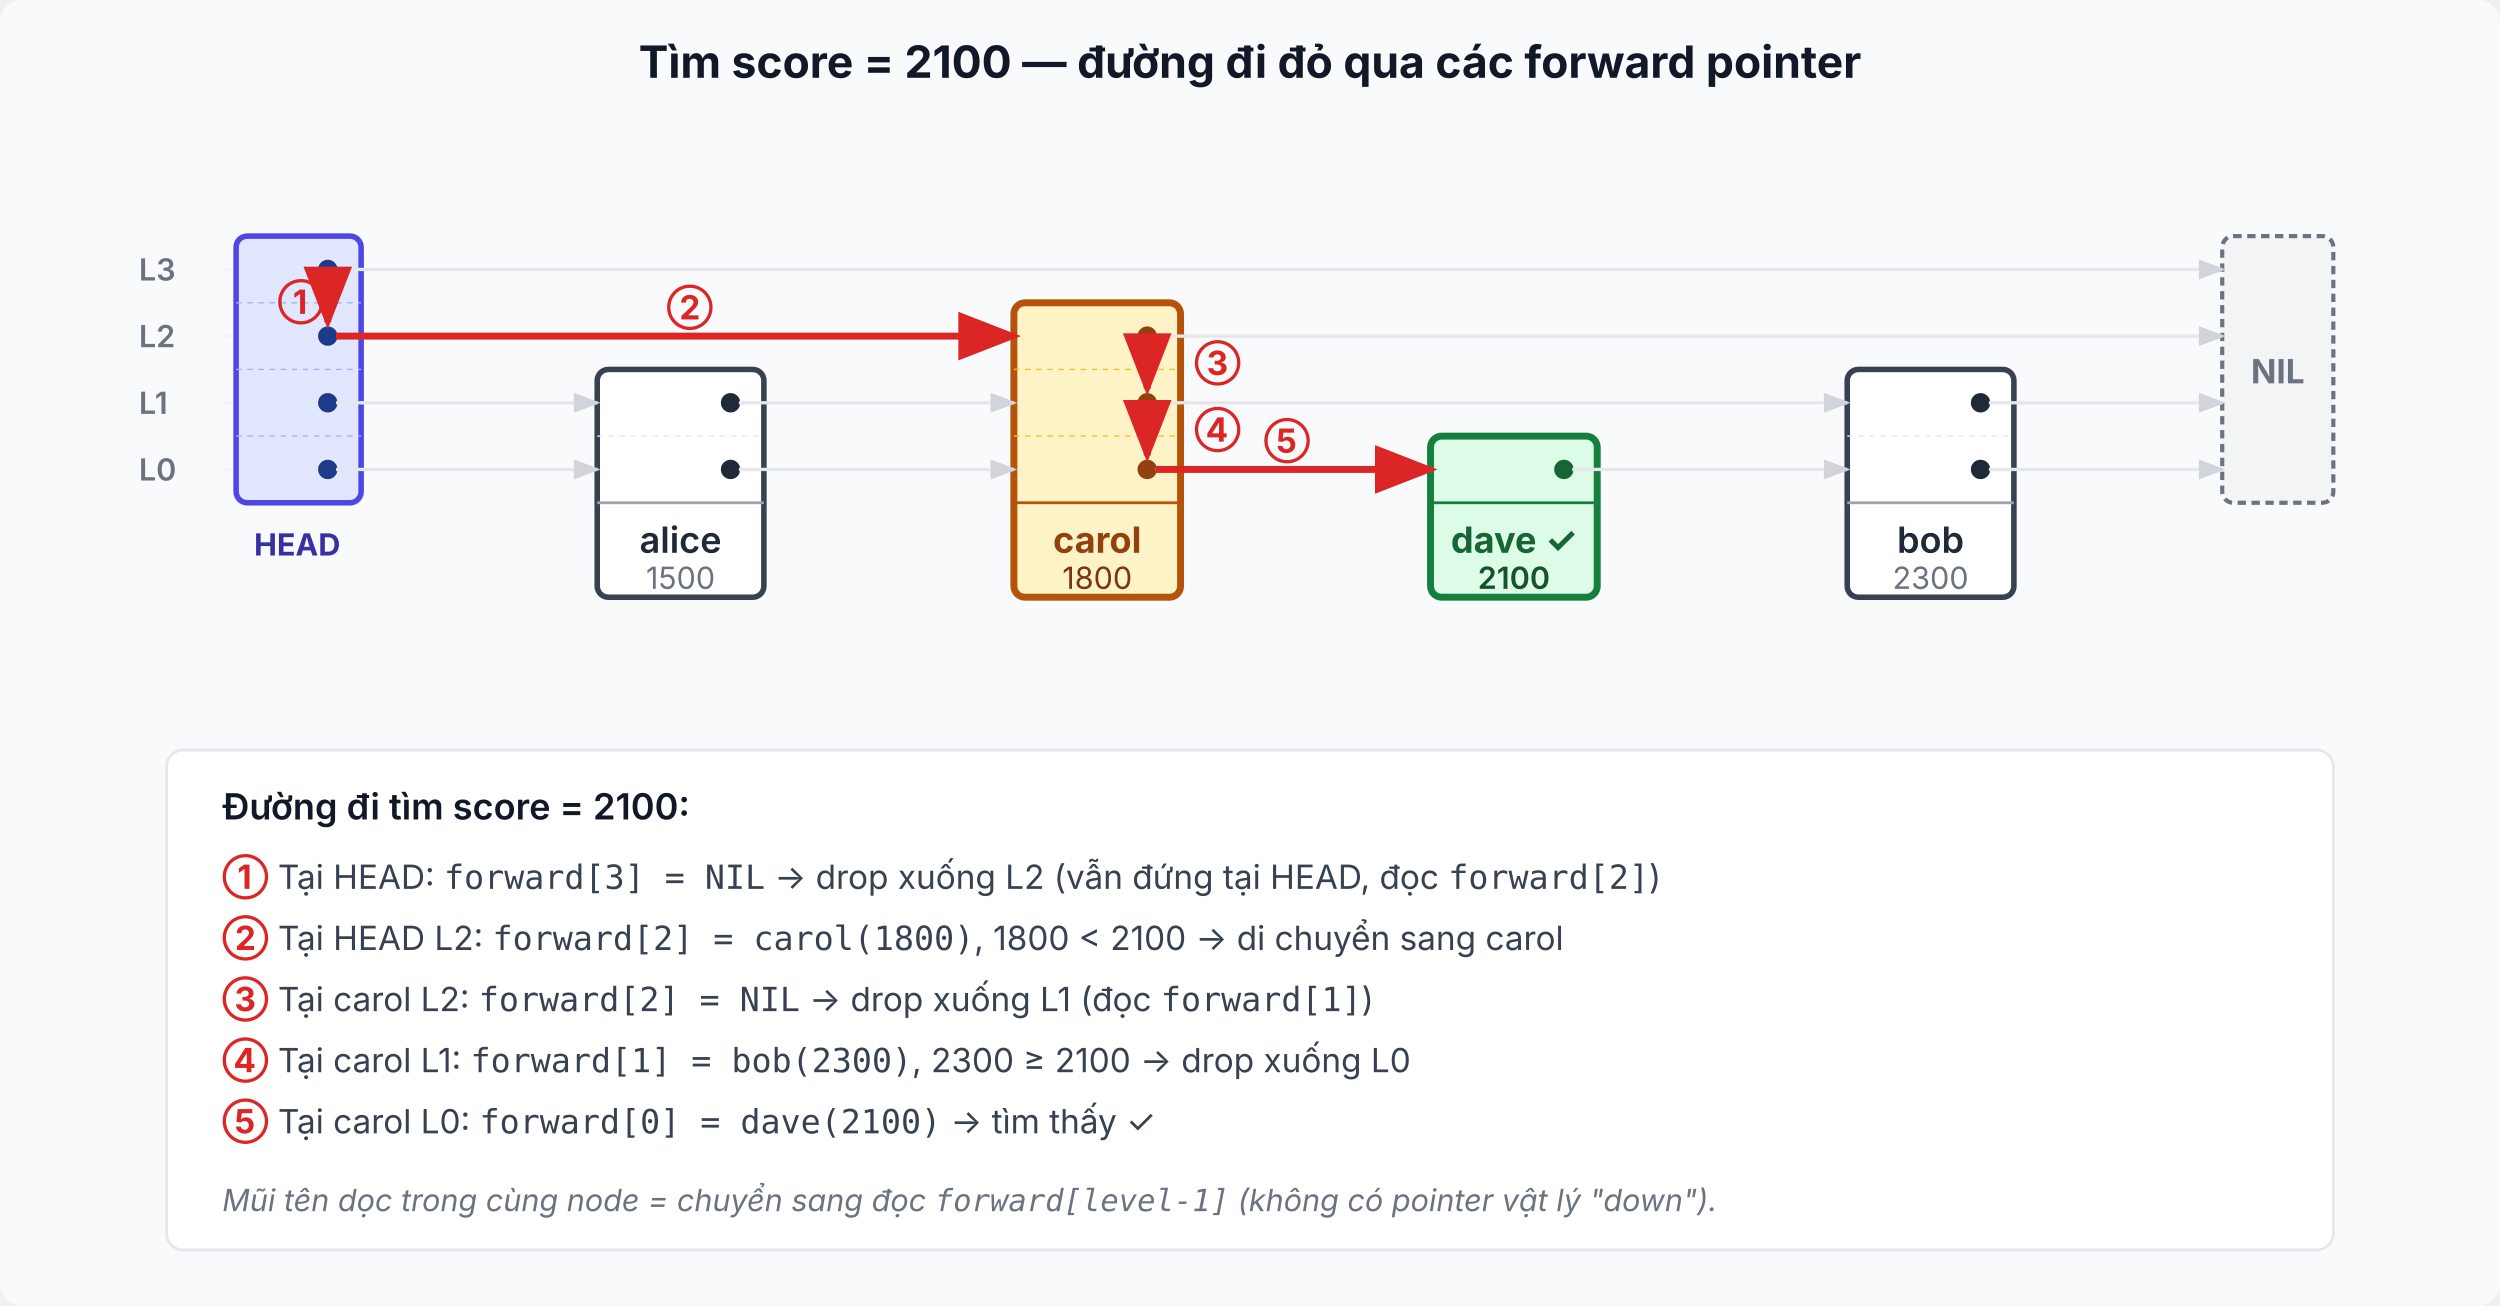
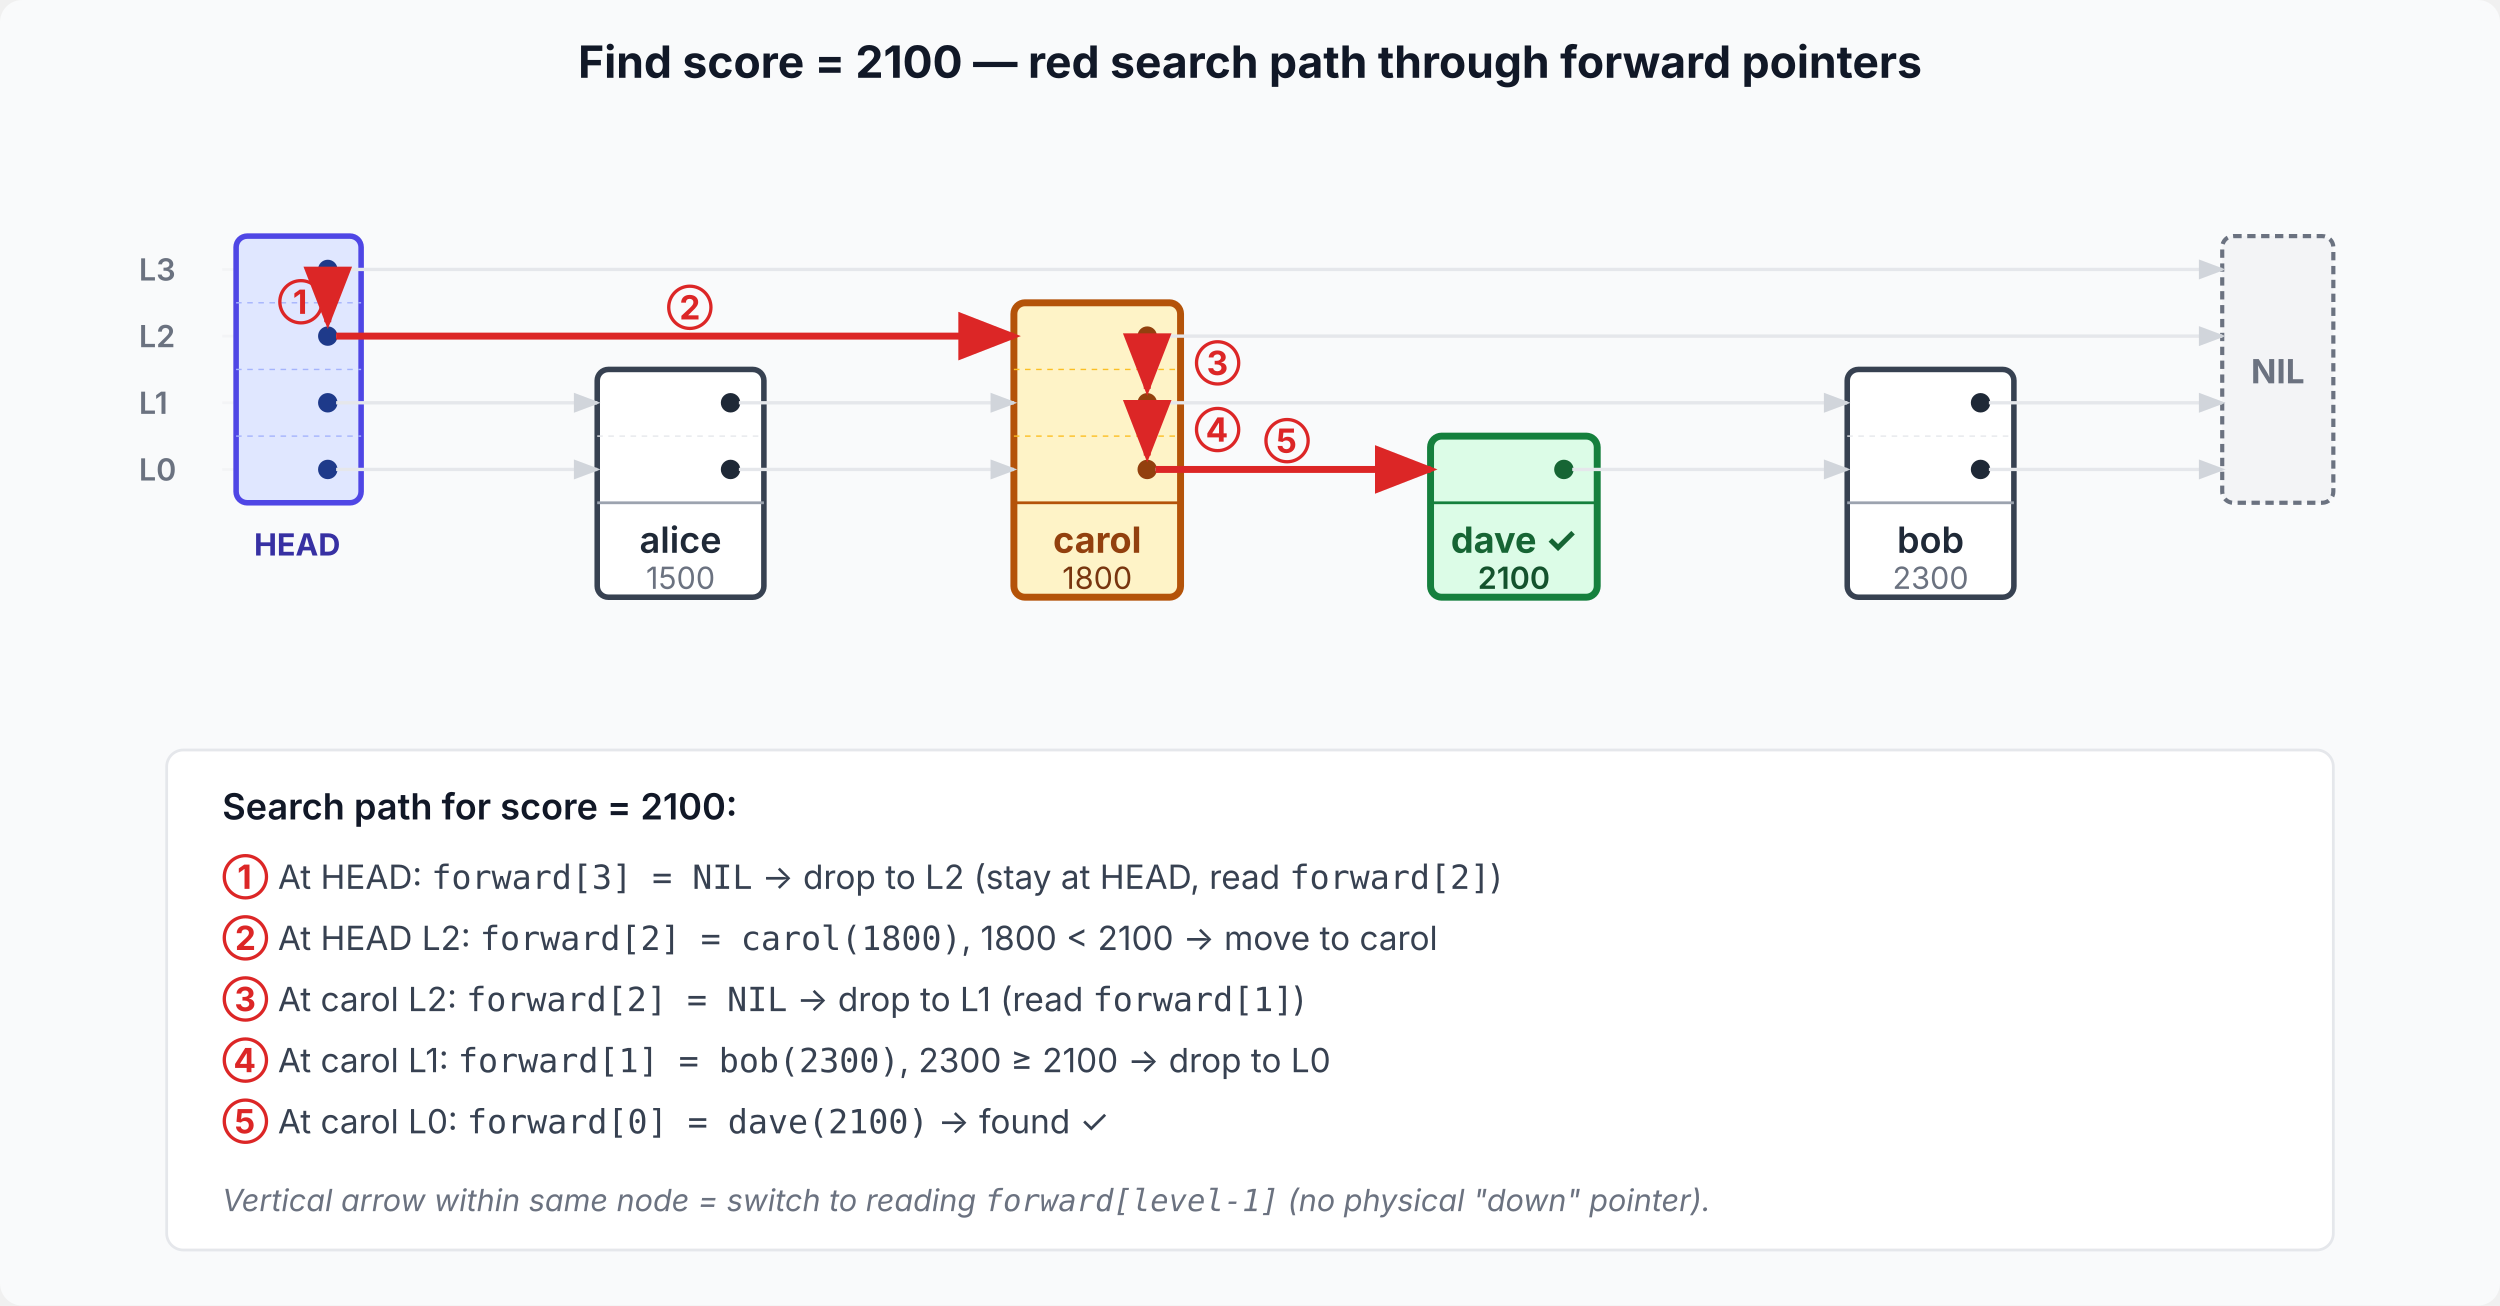
<svg xmlns="http://www.w3.org/2000/svg" viewBox="0 0 900 470" font-family="system-ui, -apple-system, sans-serif">
  <defs>
    <marker id="arrGray" markerWidth="8" markerHeight="6" refX="7" refY="3" orient="auto">
      <polygon points="0 0, 8 3, 0 6" fill="#d1d5db" />
    </marker>
    <marker id="arrPath" markerWidth="9" markerHeight="7" refX="8" refY="3.5" orient="auto">
      <polygon points="0 0, 9 3.5, 0 7" fill="#dc2626" />
    </marker>
  </defs>
  <rect width="900" height="470" fill="#f9fafb" rx="8" />
-   <text x="450" y="28" text-anchor="middle" font-size="16" font-weight="bold" fill="#111827">Tìm score = 2100 — đường đi đỏ qua các forward pointer</text>
+   <text x="450" y="28" text-anchor="middle" font-size="16" font-weight="bold" fill="#111827">Find score = 2100 — red search path through forward pointers</text>
  <text x="50" y="101" font-size="11" fill="#6b7280" font-weight="600">L3</text>
  <text x="50" y="125" font-size="11" fill="#6b7280" font-weight="600">L2</text>
  <text x="50" y="149" font-size="11" fill="#6b7280" font-weight="600">L1</text>
  <text x="50" y="173" font-size="11" fill="#6b7280" font-weight="600">L0</text>
  <line x1="80" y1="97" x2="840" y2="97" stroke="#f3f4f6" stroke-width="1" />
  <line x1="80" y1="121" x2="840" y2="121" stroke="#f3f4f6" stroke-width="1" />
  <line x1="80" y1="145" x2="840" y2="145" stroke="#f3f4f6" stroke-width="1" />
  <line x1="80" y1="169" x2="840" y2="169" stroke="#f3f4f6" stroke-width="1" />
  <rect x="85" y="85" width="45" height="96" fill="#e0e7ff" stroke="#4f46e5" stroke-width="2" rx="4" />
  <line x1="85" y1="109" x2="130" y2="109" stroke="#a5b4fc" stroke-width="0.5" stroke-dasharray="2,2" />
  <line x1="85" y1="133" x2="130" y2="133" stroke="#a5b4fc" stroke-width="0.5" stroke-dasharray="2,2" />
  <line x1="85" y1="157" x2="130" y2="157" stroke="#a5b4fc" stroke-width="0.5" stroke-dasharray="2,2" />
  <circle cx="118" cy="97" r="3.5" fill="#1e3a8a" />
  <circle cx="118" cy="121" r="3.5" fill="#1e3a8a" />
  <circle cx="118" cy="145" r="3.5" fill="#1e3a8a" />
  <circle cx="118" cy="169" r="3.5" fill="#1e3a8a" />
  <text x="107" y="200" text-anchor="middle" font-size="11" font-weight="700" fill="#3730a3">HEAD</text>
  <rect x="215" y="133" width="60" height="82" fill="#ffffff" stroke="#374151" stroke-width="2" rx="4" />
  <line x1="215" y1="157" x2="275" y2="157" stroke="#e5e7eb" stroke-width="0.5" stroke-dasharray="2,2" />
  <line x1="215" y1="181" x2="275" y2="181" stroke="#9ca3af" stroke-width="1" />
  <circle cx="263" cy="145" r="3.5" fill="#1f2937" />
  <circle cx="263" cy="169" r="3.5" fill="#1f2937" />
  <text x="245" y="199" text-anchor="middle" font-size="13" font-weight="600" fill="#1f2937">alice</text>
  <text x="245" y="212" text-anchor="middle" font-size="11" fill="#6b7280">1500</text>
  <rect x="365" y="109" width="60" height="106" fill="#fef3c7" stroke="#b45309" stroke-width="2.5" rx="4" />
  <line x1="365" y1="133" x2="425" y2="133" stroke="#fbbf24" stroke-width="0.5" stroke-dasharray="2,2" />
  <line x1="365" y1="157" x2="425" y2="157" stroke="#fbbf24" stroke-width="0.5" stroke-dasharray="2,2" />
  <line x1="365" y1="181" x2="425" y2="181" stroke="#b45309" stroke-width="1" />
  <circle cx="413" cy="121" r="3.5" fill="#92400e" />
  <circle cx="413" cy="145" r="3.5" fill="#92400e" />
  <circle cx="413" cy="169" r="3.5" fill="#92400e" />
  <text x="395" y="199" text-anchor="middle" font-size="13" font-weight="700" fill="#92400e">carol</text>
  <text x="395" y="212" text-anchor="middle" font-size="11" fill="#78350f">1800</text>
  <rect x="515" y="157" width="60" height="58" fill="#dcfce7" stroke="#15803d" stroke-width="2.5" rx="4" />
  <line x1="515" y1="181" x2="575" y2="181" stroke="#15803d" stroke-width="1" />
  <circle cx="563" cy="169" r="3.5" fill="#166534" />
  <text x="545" y="199" text-anchor="middle" font-size="13" font-weight="700" fill="#166534">dave ✓</text>
  <text x="545" y="212" text-anchor="middle" font-size="11" font-weight="600" fill="#14532d">2100</text>
  <rect x="665" y="133" width="60" height="82" fill="#ffffff" stroke="#374151" stroke-width="2" rx="4" />
  <line x1="665" y1="157" x2="725" y2="157" stroke="#e5e7eb" stroke-width="0.5" stroke-dasharray="2,2" />
  <line x1="665" y1="181" x2="725" y2="181" stroke="#9ca3af" stroke-width="1" />
  <circle cx="713" cy="145" r="3.5" fill="#1f2937" />
  <circle cx="713" cy="169" r="3.5" fill="#1f2937" />
  <text x="695" y="199" text-anchor="middle" font-size="13" font-weight="600" fill="#1f2937">bob</text>
  <text x="695" y="212" text-anchor="middle" font-size="11" fill="#6b7280">2300</text>
  <rect x="800" y="85" width="40" height="96" fill="#f3f4f6" stroke="#6b7280" stroke-width="1.5" stroke-dasharray="3,2" rx="4" />
  <text x="820" y="138" text-anchor="middle" font-size="12" font-weight="700" fill="#6b7280">NIL</text>
  <line x1="121" y1="97" x2="800" y2="97" stroke="#e5e7eb" stroke-width="1.2" marker-end="url(#arrGray)" />
  <line x1="121" y1="121" x2="365" y2="121" stroke="#e5e7eb" stroke-width="1.2" marker-end="url(#arrGray)" />
  <line x1="416" y1="121" x2="800" y2="121" stroke="#e5e7eb" stroke-width="1.2" marker-end="url(#arrGray)" />
  <line x1="121" y1="145" x2="215" y2="145" stroke="#e5e7eb" stroke-width="1.2" marker-end="url(#arrGray)" />
  <line x1="266" y1="145" x2="365" y2="145" stroke="#e5e7eb" stroke-width="1.2" marker-end="url(#arrGray)" />
  <line x1="416" y1="145" x2="665" y2="145" stroke="#e5e7eb" stroke-width="1.2" marker-end="url(#arrGray)" />
  <line x1="716" y1="145" x2="800" y2="145" stroke="#e5e7eb" stroke-width="1.2" marker-end="url(#arrGray)" />
  <line x1="121" y1="169" x2="215" y2="169" stroke="#e5e7eb" stroke-width="1.2" marker-end="url(#arrGray)" />
  <line x1="266" y1="169" x2="365" y2="169" stroke="#e5e7eb" stroke-width="1.2" marker-end="url(#arrGray)" />
  <line x1="416" y1="169" x2="515" y2="169" stroke="#e5e7eb" stroke-width="1.2" marker-end="url(#arrGray)" />
  <line x1="566" y1="169" x2="665" y2="169" stroke="#e5e7eb" stroke-width="1.2" marker-end="url(#arrGray)" />
  <line x1="716" y1="169" x2="800" y2="169" stroke="#e5e7eb" stroke-width="1.2" marker-end="url(#arrGray)" />
  <line x1="118" y1="100" x2="118" y2="116" stroke="#dc2626" stroke-width="2.5" marker-end="url(#arrPath)" />
  <text x="100" y="113" font-size="12" font-weight="700" fill="#dc2626">①</text>
  <line x1="121" y1="121" x2="365" y2="121" stroke="#dc2626" stroke-width="2.5" marker-end="url(#arrPath)" />
  <text x="240" y="115" font-size="12" font-weight="700" fill="#dc2626">②</text>
  <line x1="413" y1="124" x2="413" y2="140" stroke="#dc2626" stroke-width="2.5" marker-end="url(#arrPath)" />
  <text x="430" y="135" font-size="12" font-weight="700" fill="#dc2626">③</text>
  <line x1="413" y1="148" x2="413" y2="164" stroke="#dc2626" stroke-width="2.5" marker-end="url(#arrPath)" />
  <text x="430" y="159" font-size="12" font-weight="700" fill="#dc2626">④</text>
  <line x1="416" y1="169" x2="515" y2="169" stroke="#dc2626" stroke-width="2.5" marker-end="url(#arrPath)" />
  <text x="455" y="163" font-size="12" font-weight="700" fill="#dc2626">⑤</text>
  <rect x="60" y="270" width="780" height="180" fill="#ffffff" rx="6" stroke="#e5e7eb" />
-   <text x="80" y="295" font-size="13" font-weight="600" fill="#111827">Đường đi tìm score = 2100:</text>
+   <text x="80" y="295" font-size="13" font-weight="600" fill="#111827">Search path for score = 2100:</text>
  <text x="80" y="320" font-size="12" fill="#374151">
-     <tspan font-weight="700" fill="#dc2626">①</tspan> Tại HEAD: <tspan font-family="ui-monospace, monospace">forward[3] = NIL</tspan> → drop xuống L2 (vẫn đứng tại HEAD, đọc <tspan font-family="ui-monospace, monospace">forward[2]</tspan>)</text>
+     <tspan font-weight="700" fill="#dc2626">①</tspan> At HEAD: <tspan font-family="ui-monospace, monospace">forward[3] = NIL</tspan> → drop to L2 (stay at HEAD, read <tspan font-family="ui-monospace, monospace">forward[2]</tspan>)</text>
  <text x="80" y="342" font-size="12" fill="#374151">
-     <tspan font-weight="700" fill="#dc2626">②</tspan> Tại HEAD L2: <tspan font-family="ui-monospace, monospace">forward[2] = carol(1800)</tspan>, 1800 &lt; 2100 → di chuyển sang carol</text>
+     <tspan font-weight="700" fill="#dc2626">②</tspan> At HEAD L2: <tspan font-family="ui-monospace, monospace">forward[2] = carol(1800)</tspan>, 1800 &lt; 2100 → move to carol</text>
  <text x="80" y="364" font-size="12" fill="#374151">
-     <tspan font-weight="700" fill="#dc2626">③</tspan> Tại carol L2: <tspan font-family="ui-monospace, monospace">forward[2] = NIL</tspan> → drop xuống L1 (đọc <tspan font-family="ui-monospace, monospace">forward[1]</tspan>)</text>
+     <tspan font-weight="700" fill="#dc2626">③</tspan> At carol L2: <tspan font-family="ui-monospace, monospace">forward[2] = NIL</tspan> → drop to L1 (read <tspan font-family="ui-monospace, monospace">forward[1]</tspan>)</text>
  <text x="80" y="386" font-size="12" fill="#374151">
-     <tspan font-weight="700" fill="#dc2626">④</tspan> Tại carol L1: <tspan font-family="ui-monospace, monospace">forward[1] = bob(2300)</tspan>, 2300 ≥ 2100 → drop xuống L0</text>
+     <tspan font-weight="700" fill="#dc2626">④</tspan> At carol L1: <tspan font-family="ui-monospace, monospace">forward[1] = bob(2300)</tspan>, 2300 ≥ 2100 → drop to L0</text>
  <text x="80" y="408" font-size="12" fill="#374151">
-     <tspan font-weight="700" fill="#dc2626">⑤</tspan> Tại carol L0: <tspan font-family="ui-monospace, monospace">forward[0] = dave(2100)</tspan> → tìm thấy ✓</text>
-   <text x="80" y="436" font-size="11" fill="#6b7280" font-style="italic">Mũi tên dọc trong cùng node = chuyển sang đọc <tspan font-family="ui-monospace, monospace">forward[level-1]</tspan> (không có pointer vật lý "down").</text>
+     <tspan font-weight="700" fill="#dc2626">⑤</tspan> At carol L0: <tspan font-family="ui-monospace, monospace">forward[0] = dave(2100)</tspan> → found ✓</text>
+   <text x="80" y="436" font-size="11" fill="#6b7280" font-style="italic">Vertical arrow within same node = switch to reading <tspan font-family="ui-monospace, monospace">forward[level-1]</tspan> (no physical "down" pointer).</text>
</svg>
